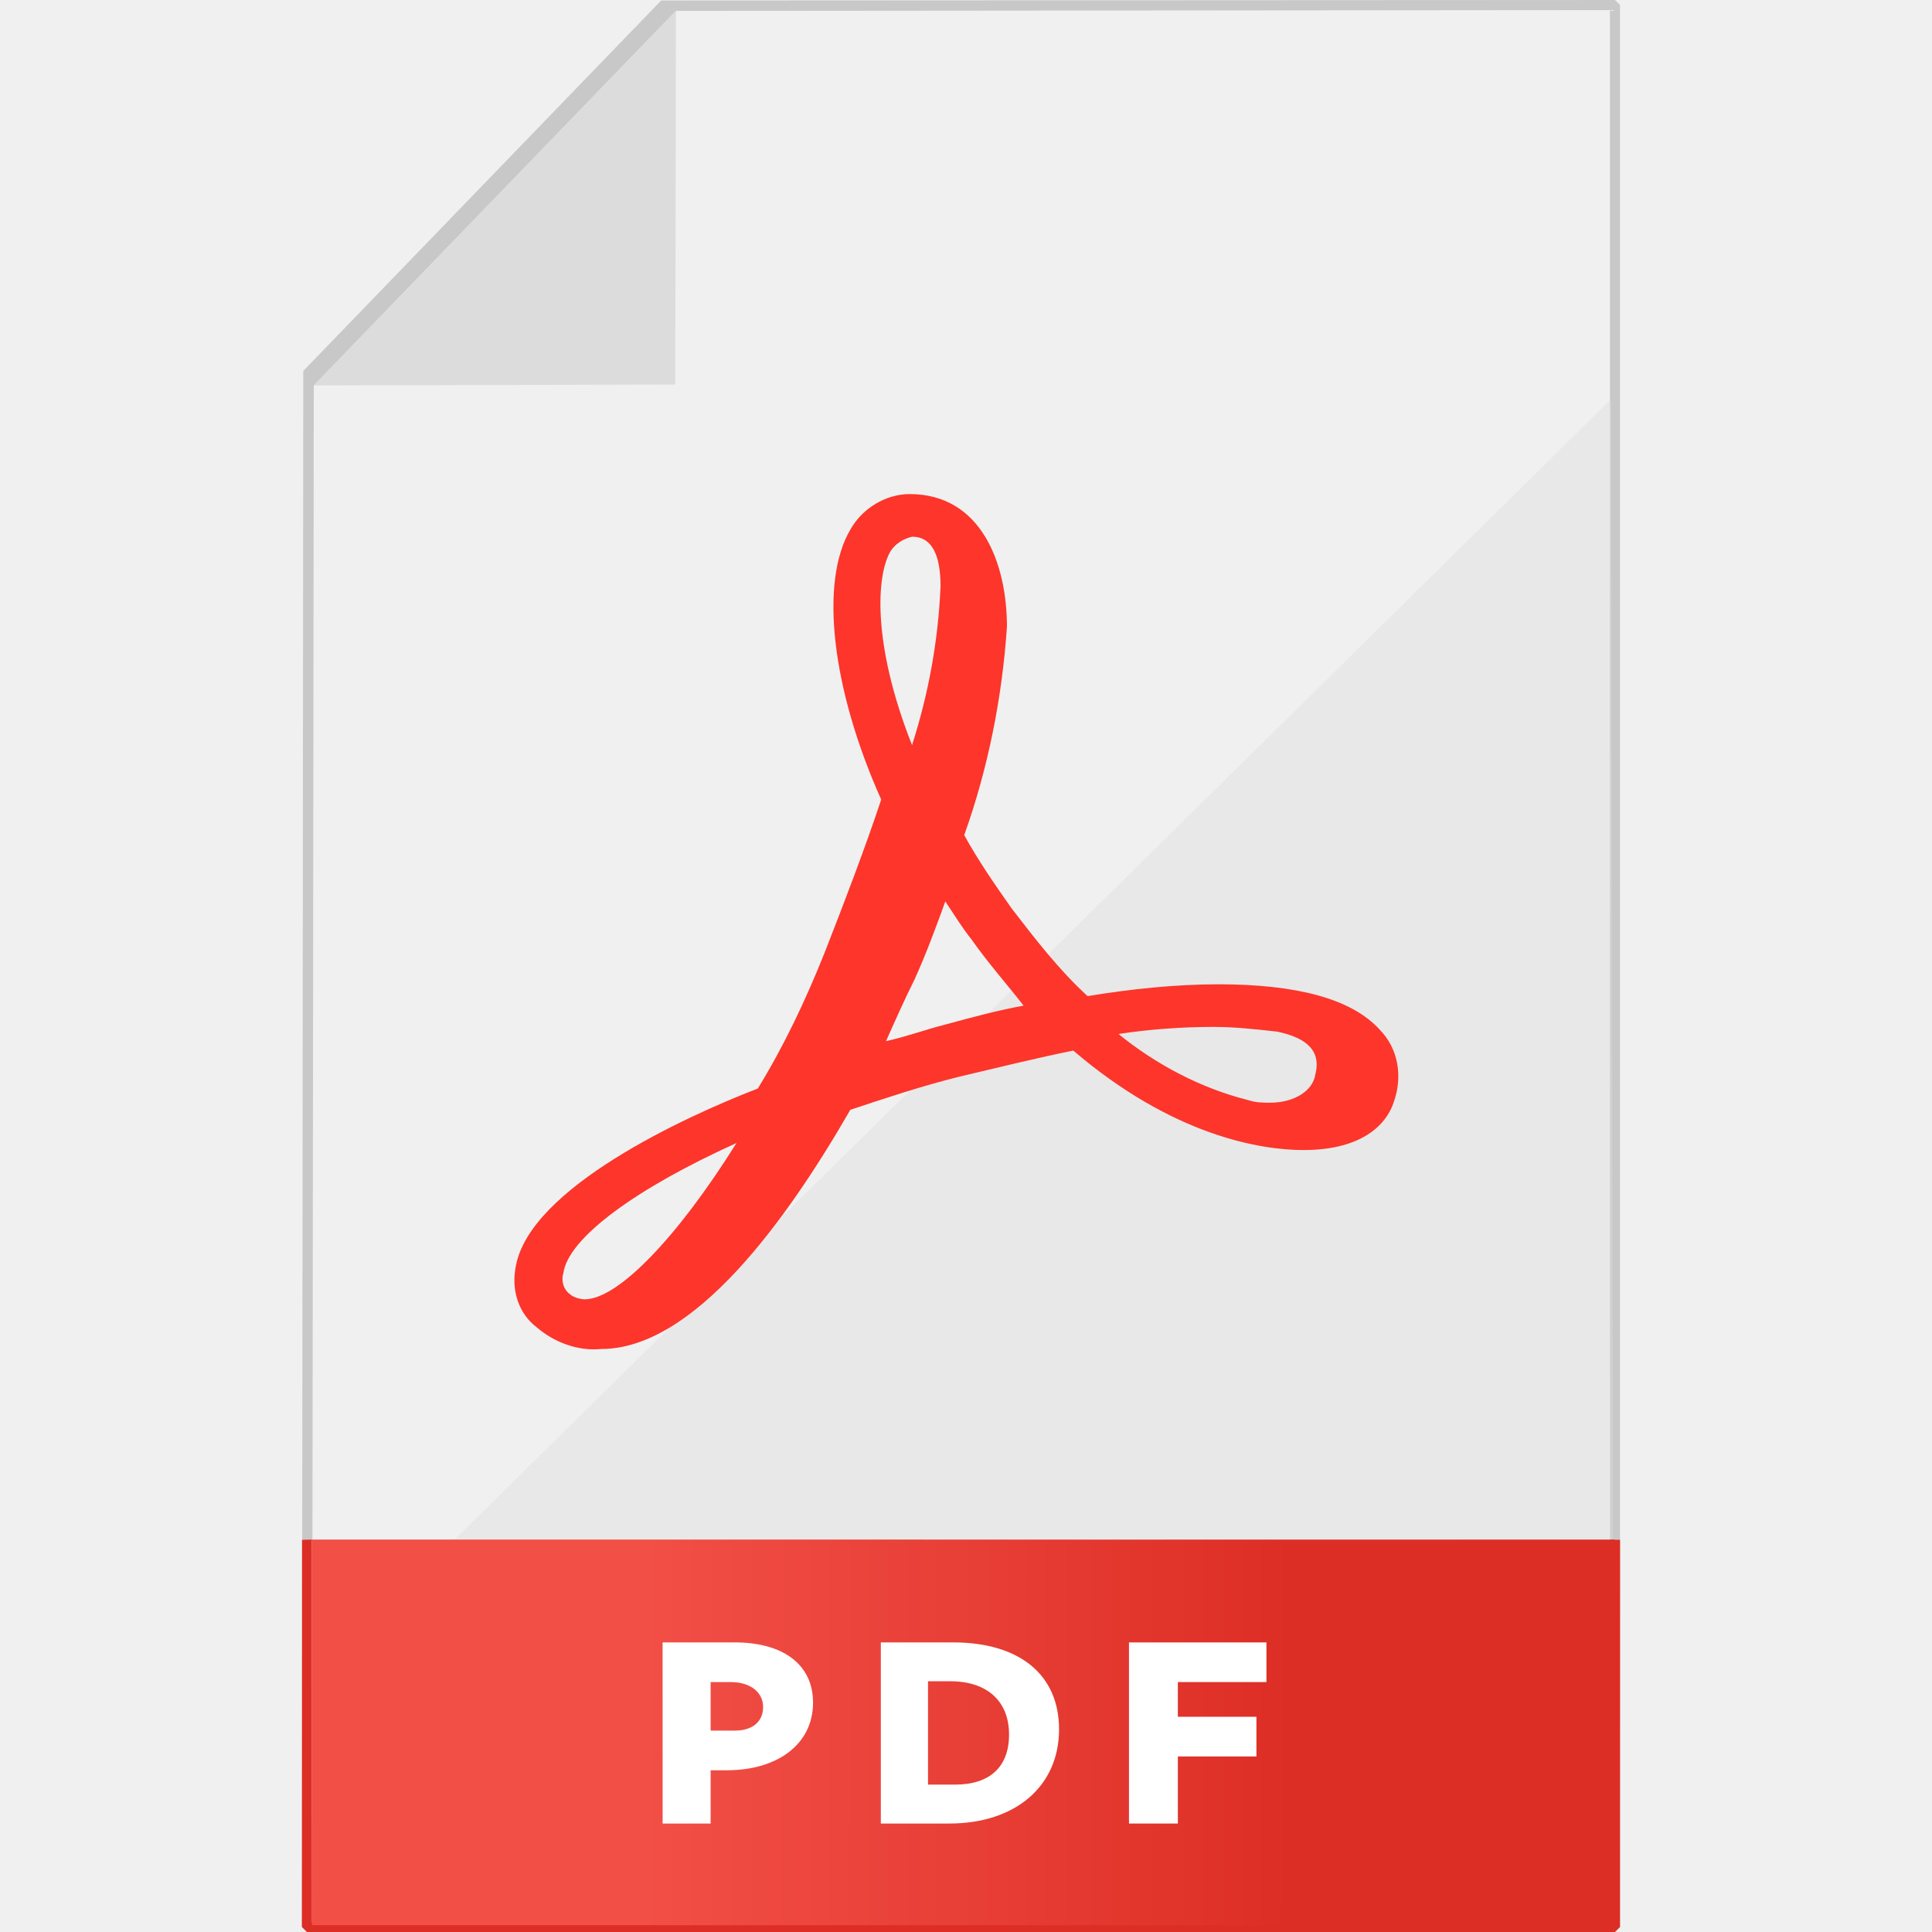
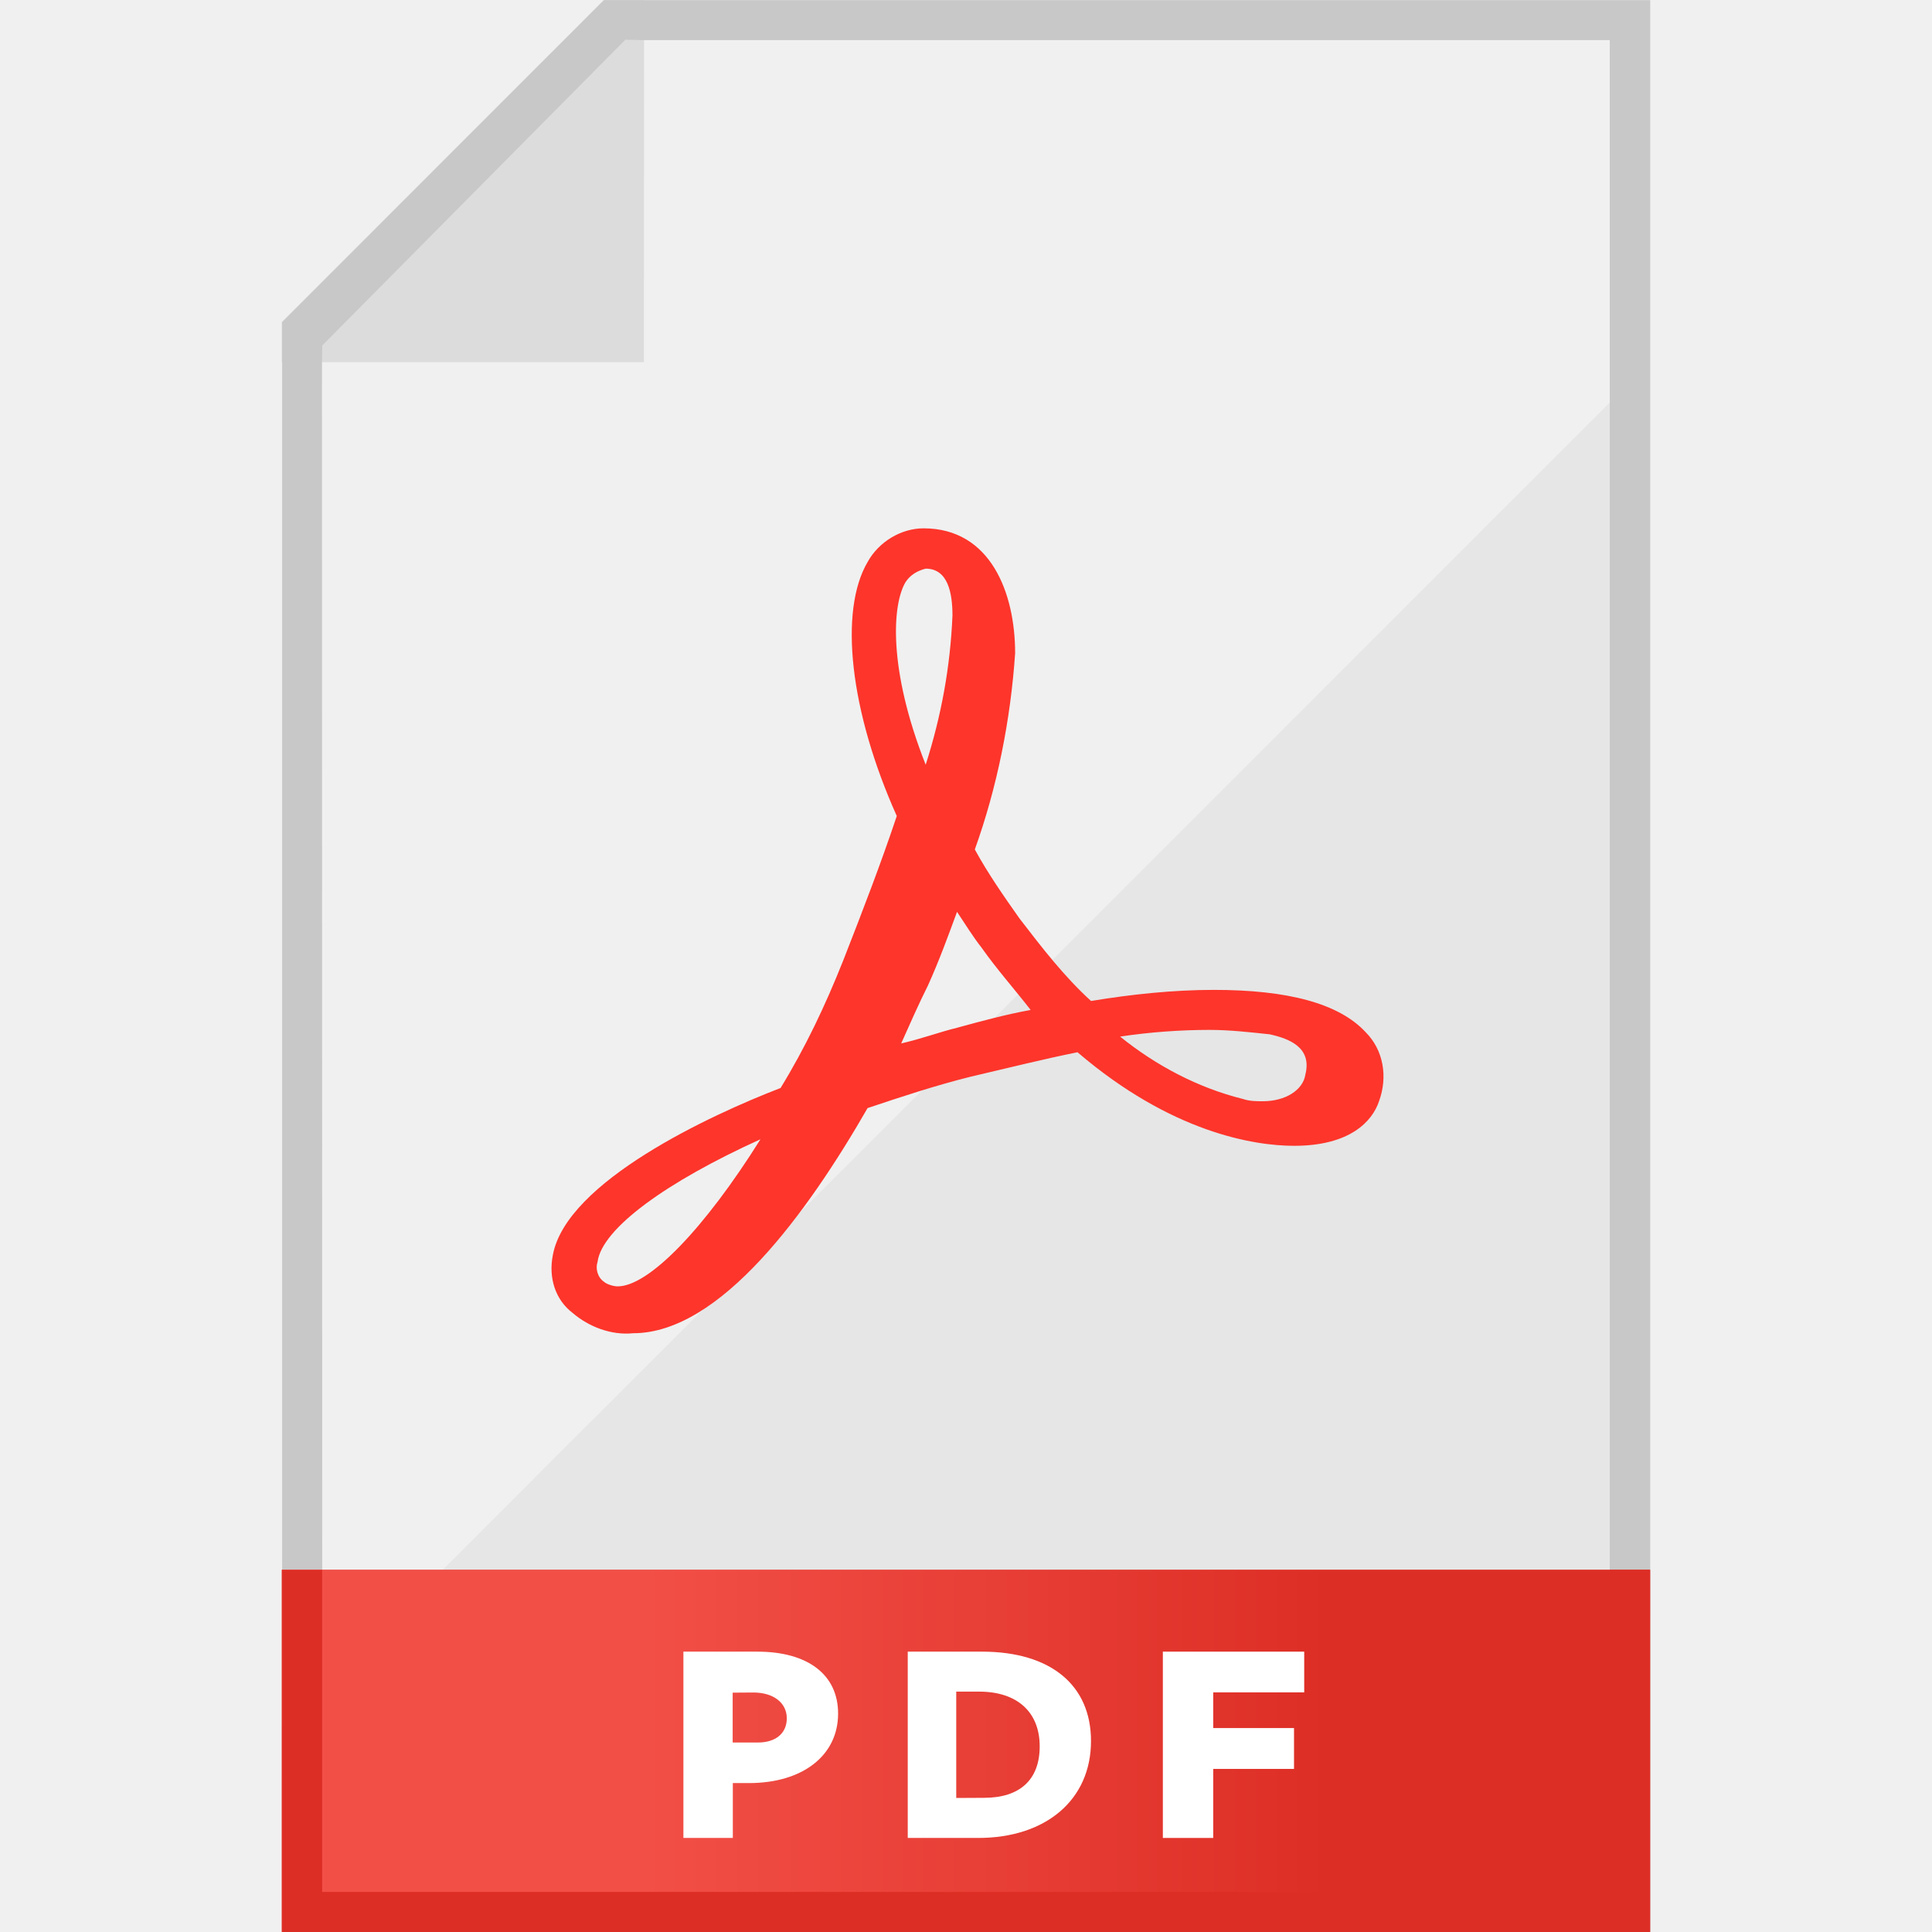
- <svg xmlns="http://www.w3.org/2000/svg" xmlns:xlink="http://www.w3.org/1999/xlink" width="192" height="192" viewBox="0 0 50.8 50.8" version="1.1" id="svg1420">
-   <defs id="defs1414">
-     <linearGradient id="linearGradient2207">
-       <stop style="stop-color:#f24f47;stop-opacity:1" offset="0" id="stop2203" />
-       <stop style="stop-color:#dd2e25;stop-opacity:1" offset="1" id="stop2205" />
+ <svg xmlns="http://www.w3.org/2000/svg" xmlns:xlink="http://www.w3.org/1999/xlink" width="48" height="48" viewBox="0 0 12.7 12.7" version="1.1" id="svg8">
+   <defs id="defs2">
+     <linearGradient id="linearGradient919">
+       <stop style="stop-color:#f24f47;stop-opacity:1" offset="0" id="stop915" />
+       <stop style="stop-color:#dd2e25;stop-opacity:1" offset="1" id="stop917" />
    </linearGradient>
-     <linearGradient xlink:href="#linearGradient2207" id="linearGradient2209" x1="-7.884" y1="29.337" x2="26.257" y2="29.337" gradientUnits="userSpaceOnUse" />
-     <linearGradient xlink:href="#linearGradient2207" id="linearGradient2216" gradientUnits="userSpaceOnUse" x1="0.814" y1="28.632" x2="22.984" y2="28.021" gradientTransform="matrix(1.003558,0,0,1.008444,-0.01857073,-0.2052796)" />
-     <linearGradient xlink:href="#linearGradient2207" id="linearGradient2276" gradientUnits="userSpaceOnUse" gradientTransform="matrix(1.003499,0,0,1.008355,20.34638,18.33469)" x1="0.814" y1="28.632" x2="17.795" y2="28.647" />
-     <linearGradient xlink:href="#linearGradient2207" id="linearGradient2590" gradientUnits="userSpaceOnUse" gradientTransform="matrix(1.003499,0,0,1.008355,20.34638,18.33469)" x1="0.814" y1="28.632" x2="17.795" y2="28.647" />
+     <linearGradient xlink:href="#linearGradient919" id="linearGradient921" x1="4.365" y1="10.98" x2="8.864" y2="10.98" gradientUnits="userSpaceOnUse" gradientTransform="translate(-0.00113736,-4.2278593e-4)" />
  </defs>
  <g id="layer1">
-     <g id="g2588" transform="matrix(0.9999928,0,0,1,-4.240346,-2.365782)" style="stroke-width:1">
-       <g id="g2573" style="stroke-width:1">
-         <path style="color:#000000;font-style:normal;font-variant:normal;font-weight:normal;font-stretch:normal;font-size:medium;line-height:normal;font-family:sans-serif;font-variant-ligatures:normal;font-variant-position:normal;font-variant-caps:normal;font-variant-numeric:normal;font-variant-alternates:normal;font-variant-east-asian:normal;font-feature-settings:normal;font-variation-settings:normal;text-indent:0;text-align:start;text-decoration:none;text-decoration-line:none;text-decoration-style:solid;text-decoration-color:#000000;letter-spacing:normal;word-spacing:normal;text-transform:none;writing-mode:lr-tb;direction:ltr;text-orientation:mixed;dominant-baseline:auto;baseline-shift:baseline;text-anchor:start;white-space:normal;shape-padding:0;shape-margin:0;inline-size:0;clip-rule:nonzero;display:inline;overflow:visible;visibility:visible;isolation:auto;mix-blend-mode:normal;color-interpolation:sRGB;color-interpolation-filters:linearRGB;solid-color:#000000;solid-opacity:1;vector-effect:none;fill:#f0f0f0;fill-opacity:1;fill-rule:nonzero;stroke:none;stroke-width:0.265;stroke-linecap:round;stroke-linejoin:bevel;stroke-miterlimit:4;stroke-dasharray:none;stroke-dashoffset:0;stroke-opacity:1;color-rendering:auto;image-rendering:auto;shape-rendering:auto;text-rendering:auto;enable-background:accumulate;stop-color:#000000" d="m 21.625,2.379 v 0 L 46.573,2.366 V 52.902 H 12.178 l 0.038,-40.784 z" id="path2085" />
-         <path style="color:#000000;font-style:normal;font-variant:normal;font-weight:normal;font-stretch:normal;font-size:medium;line-height:normal;font-family:sans-serif;font-variant-ligatures:normal;font-variant-position:normal;font-variant-caps:normal;font-variant-numeric:normal;font-variant-alternates:normal;font-variant-east-asian:normal;font-feature-settings:normal;font-variation-settings:normal;text-indent:0;text-align:start;text-decoration:none;text-decoration-line:none;text-decoration-style:solid;text-decoration-color:#000000;letter-spacing:normal;word-spacing:normal;text-transform:none;writing-mode:lr-tb;direction:ltr;text-orientation:mixed;dominant-baseline:auto;baseline-shift:baseline;text-anchor:start;white-space:normal;shape-padding:0;shape-margin:0;inline-size:0;clip-rule:nonzero;display:inline;overflow:visible;visibility:visible;isolation:auto;mix-blend-mode:normal;color-interpolation:sRGB;color-interpolation-filters:linearRGB;solid-color:#000000;solid-opacity:1;vector-effect:none;fill:#c7c7c7;fill-opacity:0.969;fill-rule:nonzero;stroke:none;stroke-width:1;stroke-linecap:round;stroke-linejoin:bevel;stroke-miterlimit:4;stroke-dasharray:none;stroke-dashoffset:0;stroke-opacity:1;color-rendering:auto;image-rendering:auto;shape-rendering:auto;text-rendering:auto;enable-background:accumulate;stop-color:#000000" d="m 21.625,2.379 -9.41,9.74 v 0 l -0.037,40.917 0.132,0.131 H 46.705 L 46.838,53.035 V 2.499 L 46.705,2.366 Z m 0.388,0.273 v 0 L 46.573,2.63 V 52.902 H 12.444 l 0.047,-40.401 z" id="path2087" />
-         <g id="path2145" style="opacity:1;stroke-width:1" transform="translate(-0.3340042,-0.6357305)">
-           <path style="color:#000000;font-style:normal;font-variant:normal;font-weight:normal;font-stretch:normal;font-size:medium;line-height:normal;font-family:sans-serif;font-variant-ligatures:normal;font-variant-position:normal;font-variant-caps:normal;font-variant-numeric:normal;font-variant-alternates:normal;font-variant-east-asian:normal;font-feature-settings:normal;font-variation-settings:normal;text-indent:0;text-align:start;text-decoration:none;text-decoration-line:none;text-decoration-style:solid;text-decoration-color:#000000;letter-spacing:normal;word-spacing:normal;text-transform:none;writing-mode:lr-tb;direction:ltr;text-orientation:mixed;dominant-baseline:auto;baseline-shift:baseline;text-anchor:start;white-space:normal;shape-padding:0;shape-margin:0;inline-size:0;clip-rule:nonzero;display:inline;overflow:visible;visibility:visible;isolation:auto;mix-blend-mode:normal;color-interpolation:sRGB;color-interpolation-filters:linearRGB;solid-color:#000000;solid-opacity:1;vector-effect:none;fill:#dcdcdc;fill-opacity:1;fill-rule:nonzero;stroke:none;stroke-width:0.265;stroke-linecap:round;stroke-linejoin:bevel;stroke-miterlimit:4;stroke-dasharray:none;stroke-dashoffset:0;stroke-opacity:0.969;color-rendering:auto;image-rendering:auto;shape-rendering:auto;text-rendering:auto;enable-background:accumulate;stop-color:#000000;stop-opacity:1" d="m 22.33,13.112 -9.505,0.025 9.523,-9.849 z" id="path2150" />
+     <g id="g913" transform="matrix(0.9997433,0,0,0.9999257,4.7540213e-4,0)" style="stroke-width:1">
+       <g id="g883" transform="matrix(0.9999277,0,0,1,0.2646977,0)" style="stroke-width:1">
+         <g id="g875" style="stroke-width:1">
+           <g id="rect837" style="opacity:1;stroke-width:1">
+             <path style="color:#000000;font-style:normal;font-variant:normal;font-weight:normal;font-stretch:normal;font-size:medium;line-height:normal;font-family:sans-serif;font-variant-ligatures:normal;font-variant-position:normal;font-variant-caps:normal;font-variant-numeric:normal;font-variant-alternates:normal;font-variant-east-asian:normal;font-feature-settings:normal;font-variation-settings:normal;text-indent:0;text-align:start;text-decoration:none;text-decoration-line:none;text-decoration-style:solid;text-decoration-color:#000000;letter-spacing:normal;word-spacing:normal;text-transform:none;writing-mode:lr-tb;direction:ltr;text-orientation:mixed;dominant-baseline:auto;baseline-shift:baseline;text-anchor:start;white-space:normal;shape-padding:0;shape-margin:0;inline-size:0;clip-rule:nonzero;display:inline;overflow:visible;visibility:visible;isolation:auto;mix-blend-mode:normal;color-interpolation:sRGB;color-interpolation-filters:linearRGB;solid-color:#000000;solid-opacity:1;vector-effect:none;fill:#f0f0f0;fill-opacity:1;fill-rule:nonzero;stroke:none;stroke-width:0.265;stroke-linecap:round;stroke-linejoin:miter;stroke-miterlimit:4;stroke-dasharray:none;stroke-dashoffset:0;stroke-opacity:1;color-rendering:auto;image-rendering:auto;shape-rendering:auto;text-rendering:auto;enable-background:accumulate;stop-color:#000000;stop-opacity:1" d="m 3.969,0 h 4.829e-4 6.614 V 12.7 H 1.587 V 2.381 Z" id="path849" />
+           </g>
+           <path id="path843" style="fill:#dcdcdc;fill-opacity:1;stroke:none;stroke-width:0.053;stroke-linecap:round;stroke-linejoin:miter;stroke-miterlimit:4;stroke-dasharray:none" d="m 3.969,2.381 -2.382,7.92e-5 V 2.117 L 3.705,0 h 0.265 z" />
+           <path id="path853" style="opacity:0.5;fill:#dcdcdc;fill-opacity:1;stroke:none;stroke-width:0.053;stroke-linecap:round;stroke-linejoin:miter;stroke-miterlimit:4;stroke-dasharray:none" d="M 10.585,12.701 H 1.588 V 11.378 L 10.585,2.381 Z" />
+           <path style="color:#000000;font-style:normal;font-variant:normal;font-weight:normal;font-stretch:normal;font-size:medium;line-height:normal;font-family:sans-serif;font-variant-ligatures:normal;font-variant-position:normal;font-variant-caps:normal;font-variant-numeric:normal;font-variant-alternates:normal;font-variant-east-asian:normal;font-feature-settings:normal;font-variation-settings:normal;text-indent:0;text-align:start;text-decoration:none;text-decoration-line:none;text-decoration-style:solid;text-decoration-color:#000000;letter-spacing:normal;word-spacing:normal;text-transform:none;writing-mode:lr-tb;direction:ltr;text-orientation:mixed;dominant-baseline:auto;baseline-shift:baseline;text-anchor:start;white-space:normal;shape-padding:0;shape-margin:0;inline-size:0;clip-rule:nonzero;display:inline;overflow:visible;visibility:visible;isolation:auto;mix-blend-mode:normal;color-interpolation:sRGB;color-interpolation-filters:linearRGB;solid-color:#000000;solid-opacity:1;vector-effect:none;fill:#c8c8c8;fill-opacity:1;fill-rule:nonzero;stroke:none;stroke-width:1;stroke-linecap:round;stroke-linejoin:miter;stroke-miterlimit:4;stroke-dasharray:none;stroke-dashoffset:0;stroke-opacity:1;color-rendering:auto;image-rendering:auto;shape-rendering:auto;text-rendering:auto;enable-background:accumulate;stop-color:#000000" d="M 3.706,9.2227376e-4 1.59,2.118 v 0 L 1.59,12.7 H 10.586 V 9.2227376e-4 Z M 3.847,0.261 l 0.122,0.003 6.351,-8.81e-6 V 12.436 H 1.854 l -0.002,-10.055 0.002,-0.11 z" id="path851" />
        </g>
      </g>
-       <path id="path2246" style="opacity:0.4;fill:#dcdcdc;fill-opacity:1;stroke:none;stroke-width:1.058;stroke-linecap:round;stroke-linejoin:bevel;stroke-miterlimit:4;stroke-dasharray:none;stroke-opacity:0.969" d="M 46.655,42.849 16.008,43.03 46.6,12.864 Z" />
-       <g id="g2490" style="stroke-width:1">
-         <g id="rect2154" style="opacity:1;stroke-width:1;stroke-miterlimit:4;stroke-dasharray:none" transform="matrix(0.999941,0,0,0.9999113,20.32544,18.53992)">
-           <path style="color:#000000;font-style:normal;font-variant:normal;font-weight:normal;font-stretch:normal;font-size:medium;line-height:normal;font-family:sans-serif;font-variant-ligatures:normal;font-variant-position:normal;font-variant-caps:normal;font-variant-numeric:normal;font-variant-alternates:normal;font-variant-east-asian:normal;font-feature-settings:normal;font-variation-settings:normal;text-indent:0;text-align:start;text-decoration:none;text-decoration-line:none;text-decoration-style:solid;text-decoration-color:#000000;letter-spacing:normal;word-spacing:normal;text-transform:none;writing-mode:lr-tb;direction:ltr;text-orientation:mixed;dominant-baseline:auto;baseline-shift:baseline;text-anchor:start;white-space:normal;shape-padding:0;shape-margin:0;inline-size:0;clip-rule:nonzero;display:inline;overflow:visible;visibility:visible;isolation:auto;mix-blend-mode:normal;color-interpolation:sRGB;color-interpolation-filters:linearRGB;solid-color:#000000;solid-opacity:1;vector-effect:none;fill:#dd2e25;fill-opacity:1;fill-rule:nonzero;stroke:none;stroke-width:1;stroke-linecap:round;stroke-linejoin:bevel;stroke-miterlimit:4;stroke-dasharray:none;stroke-dashoffset:0;stroke-opacity:1;color-rendering:auto;image-rendering:auto;shape-rendering:auto;text-rendering:auto;enable-background:accumulate;stop-color:#000000" d="m -7.891,24.309 -0.253,0.008 -0.003,10.179 0.133,0.133 H 26.38 l 0.133,-0.133 0.002,-10.181 v 0 z m 0,0 34.14,0.002 -6.58e-4,10.054 H -7.882 Z" id="path2161" />
-         </g>
-         <path style="color:#000000;font-style:normal;font-variant:normal;font-weight:normal;font-stretch:normal;font-size:medium;line-height:normal;font-family:sans-serif;font-variant-ligatures:normal;font-variant-position:normal;font-variant-caps:normal;font-variant-numeric:normal;font-variant-alternates:normal;font-variant-east-asian:normal;font-feature-settings:normal;font-variation-settings:normal;text-indent:0;text-align:start;text-decoration:none;text-decoration-line:none;text-decoration-style:solid;text-decoration-color:#000000;letter-spacing:normal;word-spacing:normal;text-transform:none;writing-mode:lr-tb;direction:ltr;text-orientation:mixed;dominant-baseline:auto;baseline-shift:baseline;text-anchor:start;white-space:normal;shape-padding:0;shape-margin:0;inline-size:0;clip-rule:nonzero;display:inline;overflow:visible;visibility:visible;isolation:auto;mix-blend-mode:normal;color-interpolation:sRGB;color-interpolation-filters:linearRGB;solid-color:#000000;solid-opacity:1;vector-effect:none;fill:url(#linearGradient2590);fill-opacity:1;fill-rule:nonzero;stroke:none;stroke-width:1;stroke-linecap:round;stroke-linejoin:bevel;stroke-miterlimit:4;stroke-dasharray:none;stroke-dashoffset:0;stroke-opacity:1;color-rendering:auto;image-rendering:auto;shape-rendering:auto;text-rendering:auto;enable-background:accumulate;stop-color:#000000" d="m 12.435,42.847 34.26,0.002 -6.6e-4,10.138 H 12.444 Z" id="path2159" />
-       </g>
-       <path d="m 40.511,29.43 c -0.749,-0.81 -2.183,-1.183 -4.242,-1.183 -1.123,0 -2.308,0.125 -3.431,0.311 -0.749,-0.685 -1.372,-1.495 -1.996,-2.304 -0.437,-0.623 -0.873,-1.245 -1.248,-1.93 0.624,-1.744 0.998,-3.612 1.123,-5.48 0,-1.681 -0.686,-3.487 -2.558,-3.487 -0.624,0 -1.248,0.374 -1.559,0.934 -0.811,1.37 -0.499,4.172 0.811,7.099 -0.437,1.308 -0.936,2.615 -1.497,4.048 -0.499,1.245 -1.06,2.429 -1.747,3.549 -1.934,0.747 -5.988,2.615 -6.363,4.67 -0.125,0.623 0.062,1.245 0.561,1.619 0.437,0.374 1.06,0.623 1.684,0.56 2.433,0 4.865,-3.363 6.55,-6.289 0.936,-0.311 1.871,-0.623 2.869,-0.872 1.06,-0.249 2.058,-0.498 2.994,-0.685 2.62,2.242 4.928,2.615 6.051,2.615 1.559,0 2.183,-0.685 2.37,-1.245 0.25,-0.685 0.125,-1.432 -0.374,-1.93 z m -1.684,1.183 c -0.062,0.436 -0.561,0.747 -1.185,0.747 -0.187,0 -0.374,0 -0.561,-0.062 -1.248,-0.311 -2.433,-0.934 -3.431,-1.744 0.811,-0.125 1.684,-0.187 2.495,-0.187 0.561,0 1.123,0.062 1.684,0.125 0.561,0.125 1.185,0.374 0.998,1.121 z M 27.661,16.852 c 0.125,-0.187 0.312,-0.311 0.561,-0.374 0.624,0 0.749,0.685 0.749,1.308 -0.062,1.432 -0.312,2.802 -0.749,4.172 -1.06,-2.678 -0.936,-4.484 -0.561,-5.106 z m 3.493,11.956 c -0.686,0.125 -1.372,0.311 -2.058,0.498 -0.499,0.125 -0.998,0.311 -1.559,0.436 0.25,-0.56 0.499,-1.121 0.749,-1.619 0.312,-0.685 0.561,-1.37 0.811,-2.055 0.25,0.374 0.437,0.685 0.686,0.996 0.437,0.623 0.936,1.183 1.372,1.744 z m -7.548,3.612 c -1.559,2.491 -3.119,4.11 -3.992,4.11 -0.125,0 -0.312,-0.062 -0.374,-0.125 -0.187,-0.125 -0.25,-0.374 -0.187,-0.56 0.125,-0.934 1.934,-2.242 4.554,-3.425 z" fill="#ffffff" id="path4" style="fill:#fd352b;fill-opacity:1;stroke-width:0.265" />
-       <g aria-label="P D F" transform="scale(1.031311,0.9696399)" id="text2959" style="font-style:normal;font-weight:normal;font-size:28.309px;line-height:1.25;font-family:sans-serif;fill:#000000;fill-opacity:1;stroke:none;stroke-width:0.265">
-         <path d="m 21.006,51.889 h 1.224 v -1.444 h 0.403 c 1.331,0 2.208,-0.729 2.208,-1.833 0,-1.026 -0.75,-1.635 -2.003,-1.635 h -1.833 z m 1.734,-3.836 c 0.495,0 0.828,0.269 0.828,0.679 0,0.396 -0.276,0.637 -0.715,0.637 H 22.23 v -1.316 z" style="font-style:normal;font-variant:normal;font-weight:800;font-stretch:normal;font-size:7.077px;font-family:Cantarell;-inkscape-font-specification:'Cantarell Ultra-Bold';fill:#ffffff;stroke-width:0.265" id="path2670" />
-         <path d="m 26.569,51.889 h 1.748 c 1.684,0 2.796,-1.012 2.796,-2.555 0,-1.479 -1.005,-2.357 -2.704,-2.357 h -1.84 z m 1.203,-1.055 v -2.803 h 0.566 c 0.941,0 1.5,0.538 1.5,1.444 0,0.878 -0.488,1.359 -1.38,1.359 z" style="font-style:normal;font-variant:normal;font-weight:800;font-stretch:normal;font-size:7.077px;font-family:Cantarell;-inkscape-font-specification:'Cantarell Ultra-Bold';fill:#ffffff;stroke-width:0.265" id="path2672" />
-         <path d="m 32.896,51.889 h 1.246 v -1.819 h 2.003 v -1.076 h -2.003 v -0.941 h 2.258 V 46.978 H 32.896 Z" style="font-style:normal;font-variant:normal;font-weight:800;font-stretch:normal;font-size:7.077px;font-family:Cantarell;-inkscape-font-specification:'Cantarell Ultra-Bold';fill:#ffffff;stroke-width:0.265" id="path2674" />
+       <g id="rect862" style="opacity:1;stroke-width:1" transform="translate(-0.1302431,0.3982091)">
+         <path style="color:#000000;font-style:normal;font-variant:normal;font-weight:normal;font-stretch:normal;font-size:medium;line-height:normal;font-family:sans-serif;font-variant-ligatures:normal;font-variant-position:normal;font-variant-caps:normal;font-variant-numeric:normal;font-variant-alternates:normal;font-variant-east-asian:normal;font-feature-settings:normal;font-variation-settings:normal;text-indent:0;text-align:start;text-decoration:none;text-decoration-line:none;text-decoration-style:solid;text-decoration-color:#000000;letter-spacing:normal;word-spacing:normal;text-transform:none;writing-mode:lr-tb;direction:ltr;text-orientation:mixed;dominant-baseline:auto;baseline-shift:baseline;text-anchor:start;white-space:normal;shape-padding:0;shape-margin:0;inline-size:0;clip-rule:nonzero;display:inline;overflow:visible;visibility:visible;isolation:auto;mix-blend-mode:normal;color-interpolation:sRGB;color-interpolation-filters:linearRGB;solid-color:#000000;solid-opacity:1;vector-effect:none;fill:url(#linearGradient921);fill-opacity:1;fill-rule:nonzero;stroke:none;stroke-width:0.265;stroke-linecap:round;stroke-linejoin:miter;stroke-miterlimit:4;stroke-dasharray:none;stroke-dashoffset:0;stroke-opacity:1;color-rendering:auto;image-rendering:auto;shape-rendering:auto;text-rendering:auto;enable-background:accumulate;stop-color:#000000;stop-opacity:1" d="m 1.982,9.921 h 8.997 l -1.3e-4,2.38 -8.997,0.001 z" id="path867" />
+         <path style="color:#000000;font-style:normal;font-variant:normal;font-weight:normal;font-stretch:normal;font-size:medium;line-height:normal;font-family:sans-serif;font-variant-ligatures:normal;font-variant-position:normal;font-variant-caps:normal;font-variant-numeric:normal;font-variant-alternates:normal;font-variant-east-asian:normal;font-feature-settings:normal;font-variation-settings:normal;text-indent:0;text-align:start;text-decoration:none;text-decoration-line:none;text-decoration-style:solid;text-decoration-color:#000000;letter-spacing:normal;word-spacing:normal;text-transform:none;writing-mode:lr-tb;direction:ltr;text-orientation:mixed;dominant-baseline:auto;baseline-shift:baseline;text-anchor:start;white-space:normal;shape-padding:0;shape-margin:0;inline-size:0;clip-rule:nonzero;display:inline;overflow:visible;visibility:visible;isolation:auto;mix-blend-mode:normal;color-interpolation:sRGB;color-interpolation-filters:linearRGB;solid-color:#000000;solid-opacity:1;vector-effect:none;fill:#dd2e25;fill-opacity:1;fill-rule:nonzero;stroke:none;stroke-width:1;stroke-linecap:round;stroke-linejoin:miter;stroke-miterlimit:4;stroke-dasharray:none;stroke-dashoffset:0;stroke-opacity:1;color-rendering:auto;image-rendering:auto;shape-rendering:auto;text-rendering:auto;enable-background:accumulate;stop-color:#000000;stop-opacity:1" d="m 1.984,9.922 v 0.133 2.248 h 8.996 V 9.922 Z m 0.264,-9.113e-4 h 8.467 l 1.3e-4,2.118 H 2.248 Z" id="path869" />
      </g>
    </g>
+     <g aria-label="P D F" transform="scale(1.031307,0.9696434)" id="text2959" style="font-style:normal;font-weight:normal;font-size:7.278px;line-height:1.25;font-family:sans-serif;fill:#000000;fill-opacity:1;stroke:none;stroke-width:0.265">
+       <path d="m 4.356,12.46 h 0.315 V 12.088 H 4.774 c 0.342,0 0.568,-0.187 0.568,-0.471 0,-0.264 -0.193,-0.42 -0.515,-0.42 H 4.356 Z m 0.446,-0.986 c 0.127,0 0.213,0.069 0.213,0.175 0,0.102 -0.071,0.164 -0.184,0.164 H 4.67 v -0.338 z" style="font-style:normal;font-variant:normal;font-weight:800;font-stretch:normal;font-size:1.82px;font-family:Cantarell;-inkscape-font-specification:'Cantarell Ultra-Bold';fill:#ffffff;stroke-width:0.265" id="path878" />
+       <path d="m 5.786,12.46 h 0.449 c 0.433,0 0.719,-0.26 0.719,-0.657 0,-0.38 -0.258,-0.606 -0.695,-0.606 H 5.786 Z m 0.309,-0.271 v -0.721 h 0.146 c 0.242,0 0.386,0.138 0.386,0.371 0,0.226 -0.126,0.349 -0.355,0.349 z" style="font-style:normal;font-variant:normal;font-weight:800;font-stretch:normal;font-size:1.82px;font-family:Cantarell;-inkscape-font-specification:'Cantarell Ultra-Bold';fill:#ffffff;stroke-width:0.265" id="path880" />
+       <path d="M 7.412,12.46 H 7.733 V 11.992 H 8.248 V 11.715 H 7.733 V 11.473 H 8.313 V 11.197 H 7.412 Z" style="font-style:normal;font-variant:normal;font-weight:800;font-stretch:normal;font-size:1.82px;font-family:Cantarell;-inkscape-font-specification:'Cantarell Ultra-Bold';fill:#ffffff;stroke-width:0.265" id="path882" />
+     </g>
+     <path d="M 8.977,6.785 C 8.801,6.595 8.463,6.507 7.979,6.507 c -0.264,0 -0.543,0.029 -0.807,0.073 C 6.995,6.419 6.849,6.229 6.702,6.038 6.599,5.892 6.496,5.745 6.408,5.584 6.555,5.174 6.643,4.734 6.673,4.294 c 0,-0.396 -0.161,-0.821 -0.602,-0.821 -0.147,0 -0.294,0.088 -0.367,0.22 C 5.513,4.016 5.586,4.675 5.895,5.364 5.792,5.672 5.674,5.979 5.542,6.316 5.425,6.61 5.293,6.888 5.131,7.152 4.676,7.327 3.722,7.767 3.634,8.251 c -0.029,0.147 0.015,0.293 0.132,0.381 0.103,0.088 0.25,0.147 0.396,0.132 0.572,0 1.145,-0.791 1.541,-1.48 C 5.924,7.21 6.144,7.137 6.379,7.078 6.628,7.02 6.863,6.961 7.083,6.917 c 0.616,0.527 1.159,0.615 1.424,0.615 0.367,0 0.514,-0.161 0.558,-0.293 0.059,-0.161 0.029,-0.337 -0.088,-0.454 z m -0.396,0.278 c -0.015,0.103 -0.132,0.176 -0.279,0.176 -0.044,0 -0.088,0 -0.132,-0.015 -0.294,-0.073 -0.572,-0.22 -0.807,-0.41 0.191,-0.029 0.396,-0.044 0.587,-0.044 0.132,0 0.264,0.015 0.396,0.029 0.132,0.029 0.279,0.088 0.235,0.264 z M 5.953,3.826 c 0.029,-0.044 0.073,-0.073 0.132,-0.088 0.147,0 0.176,0.161 0.176,0.308 C 6.247,4.382 6.188,4.705 6.085,5.027 5.836,4.397 5.865,3.972 5.953,3.826 Z m 0.822,2.813 C 6.614,6.668 6.452,6.712 6.291,6.756 6.173,6.785 6.056,6.829 5.924,6.859 5.983,6.727 6.041,6.595 6.1,6.478 6.173,6.316 6.232,6.155 6.291,5.994 6.35,6.082 6.394,6.155 6.452,6.229 6.555,6.375 6.673,6.507 6.775,6.639 Z M 4.999,7.489 C 4.632,8.075 4.265,8.456 4.06,8.456 c -0.029,0 -0.073,-0.015 -0.088,-0.029 -0.044,-0.029 -0.059,-0.088 -0.044,-0.132 0.029,-0.22 0.455,-0.527 1.071,-0.806 z" fill="#ffffff" id="path4" style="fill:#fd352b;fill-opacity:1;stroke-width:0.265" />
  </g>
</svg>
